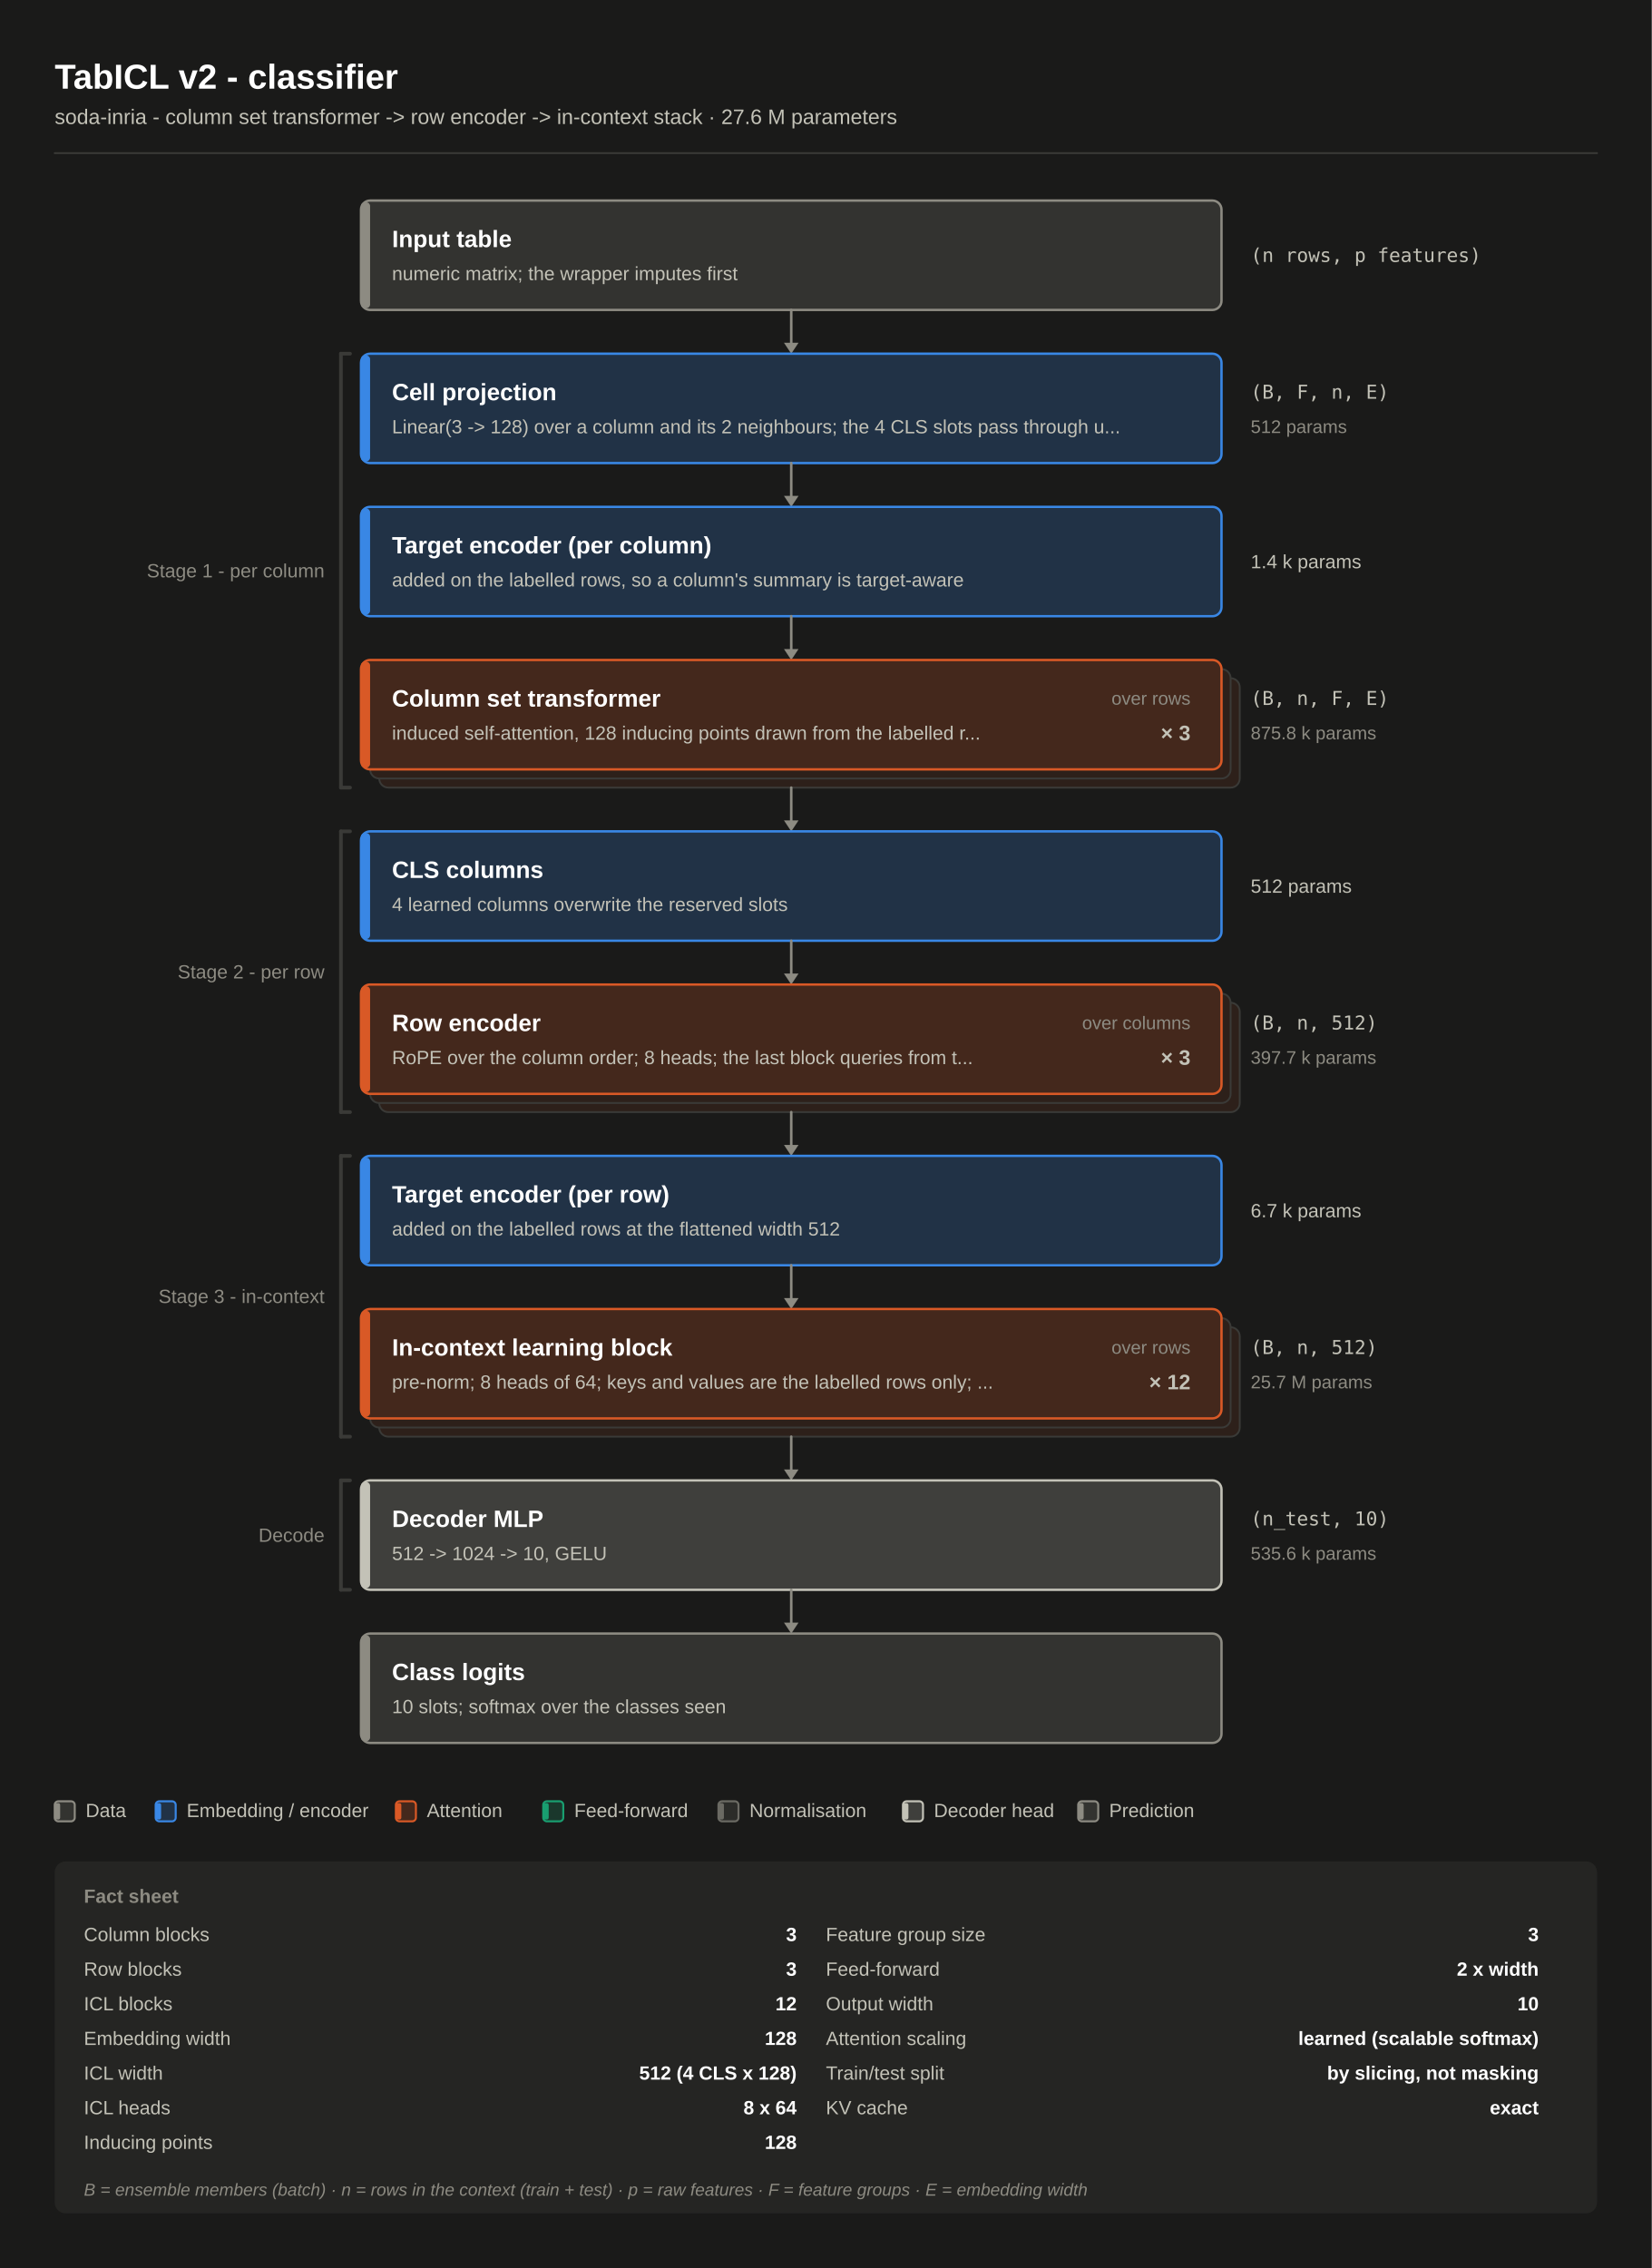
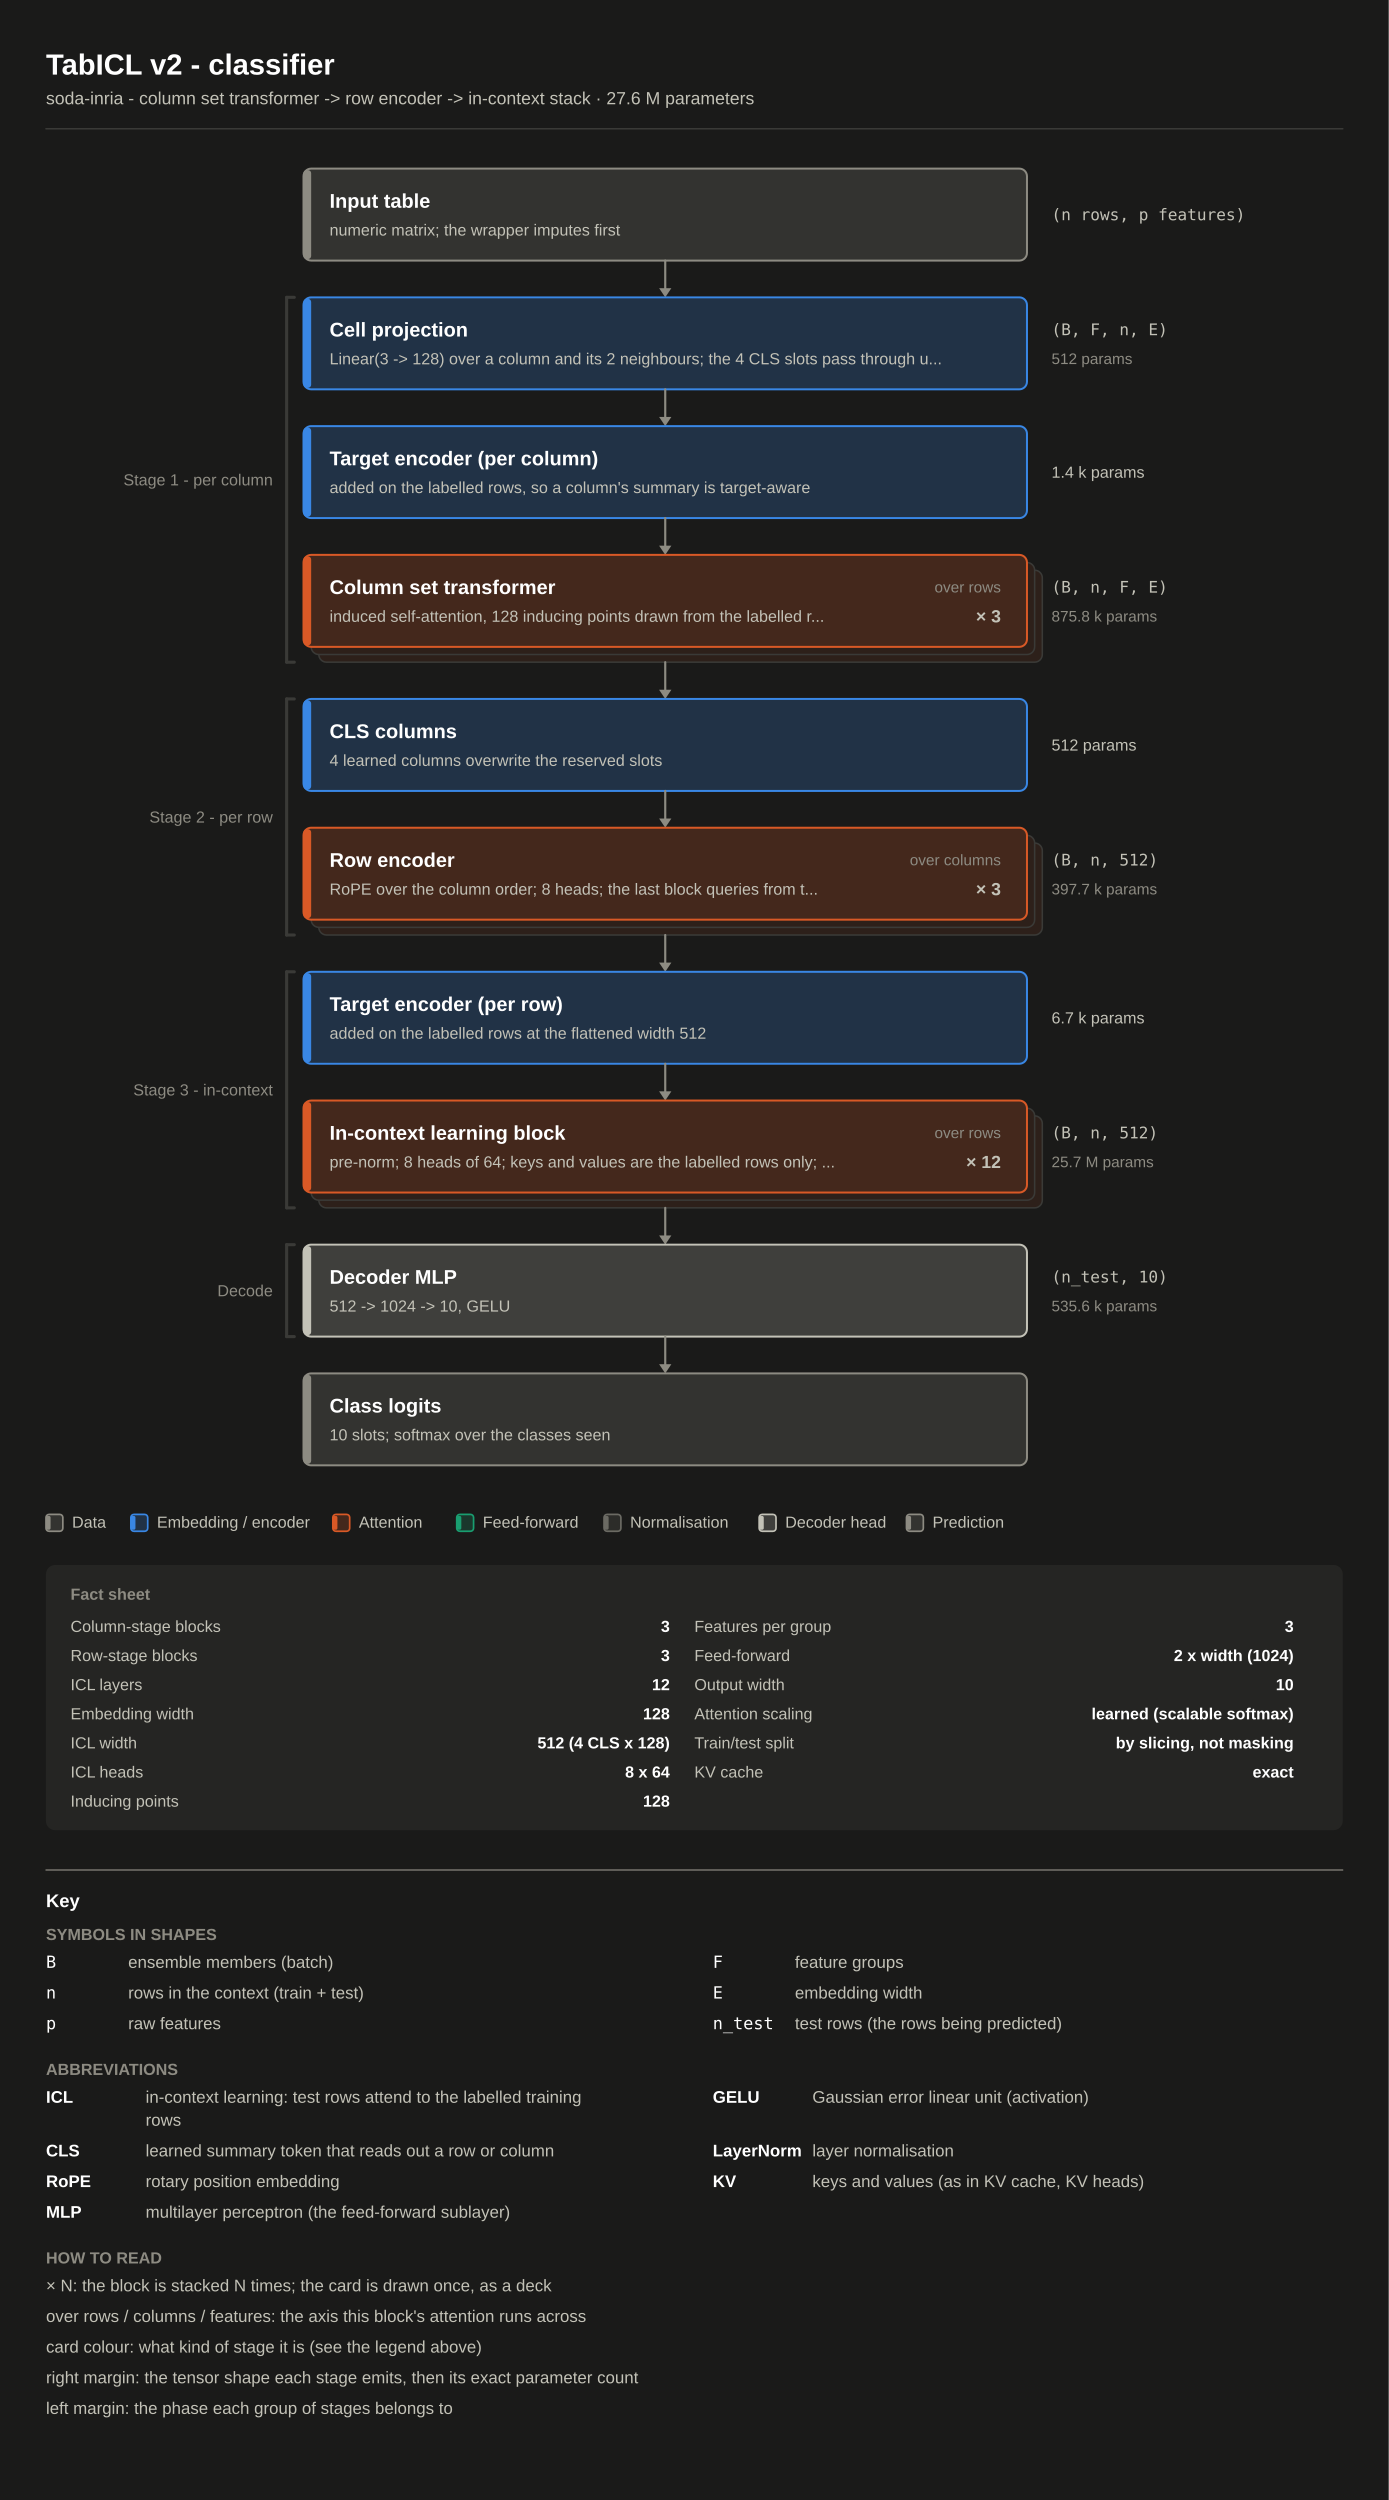
- <svg xmlns="http://www.w3.org/2000/svg" width="906" height="1244" viewBox="0 0 906 1244">
-   <rect width="906" height="1244" fill="#1a1a19" />
+ <svg xmlns="http://www.w3.org/2000/svg" width="906" height="1631" viewBox="0 0 906 1631">
+   <rect width="906" height="1631" fill="#1a1a19" />
  <text x="30" y="42" dy="0.35em" font-family="-apple-system, BlinkMacSystemFont, 'Segoe UI', 'Helvetica Neue', Arial, sans-serif" font-size="19px" font-weight="600" fill="#ffffff">TabICL v2 - classifier</text>
  <text x="30" y="64" dy="0.35em" font-family="-apple-system, BlinkMacSystemFont, 'Segoe UI', 'Helvetica Neue', Arial, sans-serif" font-size="11.5px" fill="#c3c2b7">soda-inria  -  column set transformer -&gt; row encoder -&gt; in-context stack  ·  27.6 M parameters</text>
  <line x1="30" y1="84" x2="876" y2="84" stroke="#3a3a37" stroke-width="1" stroke-linecap="round" />
  <rect x="198" y="110" width="472" height="60" rx="5" fill="#333330" stroke="#8d8b82" stroke-width="1.3" />
  <rect x="198" y="111" width="5" height="58" rx="2" fill="#8d8b82" />
  <text x="215" y="131" dy="0.35em" font-family="-apple-system, BlinkMacSystemFont, 'Segoe UI', 'Helvetica Neue', Arial, sans-serif" font-size="13px" font-weight="600" fill="#ffffff">Input table</text>
  <text x="215" y="150" dy="0.35em" font-family="-apple-system, BlinkMacSystemFont, 'Segoe UI', 'Helvetica Neue', Arial, sans-serif" font-size="10.5px" fill="#c3c2b7">numeric matrix; the wrapper imputes first</text>
  <text x="686" y="140" dy="0.35em" font-family="ui-monospace, SFMono-Regular, Menlo, Consolas, monospace" font-size="10.5px" fill="#c3c2b7">(n rows, p features)</text>
  <line x1="434" y1="170" x2="434" y2="189" stroke="#8d8b82" stroke-width="1.4" stroke-linecap="round" />
  <polygon points="430,188 438,188 434,194" fill="#8d8b82" />
  <rect x="198" y="194" width="472" height="60" rx="5" fill="#213246" stroke="#3987e5" stroke-width="1.3" />
  <rect x="198" y="195" width="5" height="58" rx="2" fill="#3987e5" />
  <text x="215" y="215" dy="0.35em" font-family="-apple-system, BlinkMacSystemFont, 'Segoe UI', 'Helvetica Neue', Arial, sans-serif" font-size="13px" font-weight="600" fill="#ffffff">Cell projection</text>
  <text x="215" y="234" dy="0.35em" font-family="-apple-system, BlinkMacSystemFont, 'Segoe UI', 'Helvetica Neue', Arial, sans-serif" font-size="10.5px" fill="#c3c2b7">Linear(3 -&gt; 128) over a column and its 2 neighbours; the 4 CLS slots pass through u...</text>
  <text x="686" y="215" dy="0.35em" font-family="ui-monospace, SFMono-Regular, Menlo, Consolas, monospace" font-size="10.5px" fill="#c3c2b7">(B, F, n, E)</text>
  <text x="686" y="234" dy="0.35em" font-family="-apple-system, BlinkMacSystemFont, 'Segoe UI', 'Helvetica Neue', Arial, sans-serif" font-size="10px" fill="#8d8b82">512 params</text>
  <line x1="434" y1="254" x2="434" y2="273" stroke="#8d8b82" stroke-width="1.4" stroke-linecap="round" />
  <polygon points="430,272 438,272 434,278" fill="#8d8b82" />
  <rect x="198" y="278" width="472" height="60" rx="5" fill="#213246" stroke="#3987e5" stroke-width="1.3" />
  <rect x="198" y="279" width="5" height="58" rx="2" fill="#3987e5" />
  <text x="215" y="299" dy="0.35em" font-family="-apple-system, BlinkMacSystemFont, 'Segoe UI', 'Helvetica Neue', Arial, sans-serif" font-size="13px" font-weight="600" fill="#ffffff">Target encoder (per column)</text>
  <text x="215" y="318" dy="0.35em" font-family="-apple-system, BlinkMacSystemFont, 'Segoe UI', 'Helvetica Neue', Arial, sans-serif" font-size="10.5px" fill="#c3c2b7">added on the labelled rows, so a column's summary is target-aware</text>
  <text x="686" y="308" dy="0.35em" font-family="-apple-system, BlinkMacSystemFont, 'Segoe UI', 'Helvetica Neue', Arial, sans-serif" font-size="10.5px" fill="#c3c2b7">1.4 k params</text>
  <line x1="434" y1="338" x2="434" y2="357" stroke="#8d8b82" stroke-width="1.4" stroke-linecap="round" />
  <polygon points="430,356 438,356 434,362" fill="#8d8b82" />
  <rect x="208" y="372" width="472" height="60" rx="5" fill="#2D201A" stroke="#3a3a37" stroke-width="1" />
  <rect x="203" y="367" width="472" height="60" rx="5" fill="#2D201A" stroke="#3a3a37" stroke-width="1" />
  <rect x="198" y="362" width="472" height="60" rx="5" fill="#44281C" stroke="#d95926" stroke-width="1.3" />
  <rect x="198" y="363" width="5" height="58" rx="2" fill="#d95926" />
  <text x="215" y="383" dy="0.35em" font-family="-apple-system, BlinkMacSystemFont, 'Segoe UI', 'Helvetica Neue', Arial, sans-serif" font-size="13px" font-weight="600" fill="#ffffff">Column set transformer</text>
  <text x="215" y="402" dy="0.35em" font-family="-apple-system, BlinkMacSystemFont, 'Segoe UI', 'Helvetica Neue', Arial, sans-serif" font-size="10.5px" fill="#c3c2b7">induced self-attention, 128 inducing points drawn from the labelled r...</text>
  <text x="653" y="383" dy="0.35em" font-family="-apple-system, BlinkMacSystemFont, 'Segoe UI', 'Helvetica Neue', Arial, sans-serif" font-size="10px" text-anchor="end" fill="#8d8b82">over rows</text>
  <text x="653" y="402" dy="0.35em" font-family="-apple-system, BlinkMacSystemFont, 'Segoe UI', 'Helvetica Neue', Arial, sans-serif" font-size="11.5px" font-weight="600" text-anchor="end" fill="#c3c2b7">× 3</text>
  <text x="686" y="383" dy="0.35em" font-family="ui-monospace, SFMono-Regular, Menlo, Consolas, monospace" font-size="10.5px" fill="#c3c2b7">(B, n, F, E)</text>
  <text x="686" y="402" dy="0.35em" font-family="-apple-system, BlinkMacSystemFont, 'Segoe UI', 'Helvetica Neue', Arial, sans-serif" font-size="10px" fill="#8d8b82">875.8 k params</text>
  <line x1="434" y1="432" x2="434" y2="451" stroke="#8d8b82" stroke-width="1.4" stroke-linecap="round" />
  <polygon points="430,450 438,450 434,456" fill="#8d8b82" />
  <rect x="198" y="456" width="472" height="60" rx="5" fill="#213246" stroke="#3987e5" stroke-width="1.3" />
  <rect x="198" y="457" width="5" height="58" rx="2" fill="#3987e5" />
  <text x="215" y="477" dy="0.35em" font-family="-apple-system, BlinkMacSystemFont, 'Segoe UI', 'Helvetica Neue', Arial, sans-serif" font-size="13px" font-weight="600" fill="#ffffff">CLS columns</text>
  <text x="215" y="496" dy="0.35em" font-family="-apple-system, BlinkMacSystemFont, 'Segoe UI', 'Helvetica Neue', Arial, sans-serif" font-size="10.5px" fill="#c3c2b7">4 learned columns overwrite the reserved slots</text>
  <text x="686" y="486" dy="0.35em" font-family="-apple-system, BlinkMacSystemFont, 'Segoe UI', 'Helvetica Neue', Arial, sans-serif" font-size="10.5px" fill="#c3c2b7">512 params</text>
  <line x1="434" y1="516" x2="434" y2="535" stroke="#8d8b82" stroke-width="1.4" stroke-linecap="round" />
  <polygon points="430,534 438,534 434,540" fill="#8d8b82" />
  <rect x="208" y="550" width="472" height="60" rx="5" fill="#2D201A" stroke="#3a3a37" stroke-width="1" />
  <rect x="203" y="545" width="472" height="60" rx="5" fill="#2D201A" stroke="#3a3a37" stroke-width="1" />
  <rect x="198" y="540" width="472" height="60" rx="5" fill="#44281C" stroke="#d95926" stroke-width="1.3" />
  <rect x="198" y="541" width="5" height="58" rx="2" fill="#d95926" />
  <text x="215" y="561" dy="0.35em" font-family="-apple-system, BlinkMacSystemFont, 'Segoe UI', 'Helvetica Neue', Arial, sans-serif" font-size="13px" font-weight="600" fill="#ffffff">Row encoder</text>
  <text x="215" y="580" dy="0.35em" font-family="-apple-system, BlinkMacSystemFont, 'Segoe UI', 'Helvetica Neue', Arial, sans-serif" font-size="10.5px" fill="#c3c2b7">RoPE over the column order; 8 heads; the last block queries from t...</text>
  <text x="653" y="561" dy="0.35em" font-family="-apple-system, BlinkMacSystemFont, 'Segoe UI', 'Helvetica Neue', Arial, sans-serif" font-size="10px" text-anchor="end" fill="#8d8b82">over columns</text>
  <text x="653" y="580" dy="0.35em" font-family="-apple-system, BlinkMacSystemFont, 'Segoe UI', 'Helvetica Neue', Arial, sans-serif" font-size="11.5px" font-weight="600" text-anchor="end" fill="#c3c2b7">× 3</text>
  <text x="686" y="561" dy="0.35em" font-family="ui-monospace, SFMono-Regular, Menlo, Consolas, monospace" font-size="10.5px" fill="#c3c2b7">(B, n, 512)</text>
  <text x="686" y="580" dy="0.35em" font-family="-apple-system, BlinkMacSystemFont, 'Segoe UI', 'Helvetica Neue', Arial, sans-serif" font-size="10px" fill="#8d8b82">397.7 k params</text>
  <line x1="434" y1="610" x2="434" y2="629" stroke="#8d8b82" stroke-width="1.4" stroke-linecap="round" />
  <polygon points="430,628 438,628 434,634" fill="#8d8b82" />
  <rect x="198" y="634" width="472" height="60" rx="5" fill="#213246" stroke="#3987e5" stroke-width="1.3" />
  <rect x="198" y="635" width="5" height="58" rx="2" fill="#3987e5" />
  <text x="215" y="655" dy="0.35em" font-family="-apple-system, BlinkMacSystemFont, 'Segoe UI', 'Helvetica Neue', Arial, sans-serif" font-size="13px" font-weight="600" fill="#ffffff">Target encoder (per row)</text>
  <text x="215" y="674" dy="0.35em" font-family="-apple-system, BlinkMacSystemFont, 'Segoe UI', 'Helvetica Neue', Arial, sans-serif" font-size="10.5px" fill="#c3c2b7">added on the labelled rows at the flattened width 512</text>
  <text x="686" y="664" dy="0.35em" font-family="-apple-system, BlinkMacSystemFont, 'Segoe UI', 'Helvetica Neue', Arial, sans-serif" font-size="10.5px" fill="#c3c2b7">6.7 k params</text>
  <line x1="434" y1="694" x2="434" y2="713" stroke="#8d8b82" stroke-width="1.4" stroke-linecap="round" />
  <polygon points="430,712 438,712 434,718" fill="#8d8b82" />
  <rect x="208" y="728" width="472" height="60" rx="5" fill="#2D201A" stroke="#3a3a37" stroke-width="1" />
  <rect x="203" y="723" width="472" height="60" rx="5" fill="#2D201A" stroke="#3a3a37" stroke-width="1" />
  <rect x="198" y="718" width="472" height="60" rx="5" fill="#44281C" stroke="#d95926" stroke-width="1.3" />
  <rect x="198" y="719" width="5" height="58" rx="2" fill="#d95926" />
  <text x="215" y="739" dy="0.35em" font-family="-apple-system, BlinkMacSystemFont, 'Segoe UI', 'Helvetica Neue', Arial, sans-serif" font-size="13px" font-weight="600" fill="#ffffff">In-context learning block</text>
  <text x="215" y="758" dy="0.35em" font-family="-apple-system, BlinkMacSystemFont, 'Segoe UI', 'Helvetica Neue', Arial, sans-serif" font-size="10.5px" fill="#c3c2b7">pre-norm; 8 heads of 64; keys and values are the labelled rows only; ...</text>
  <text x="653" y="739" dy="0.35em" font-family="-apple-system, BlinkMacSystemFont, 'Segoe UI', 'Helvetica Neue', Arial, sans-serif" font-size="10px" text-anchor="end" fill="#8d8b82">over rows</text>
  <text x="653" y="758" dy="0.35em" font-family="-apple-system, BlinkMacSystemFont, 'Segoe UI', 'Helvetica Neue', Arial, sans-serif" font-size="11.5px" font-weight="600" text-anchor="end" fill="#c3c2b7">× 12</text>
  <text x="686" y="739" dy="0.35em" font-family="ui-monospace, SFMono-Regular, Menlo, Consolas, monospace" font-size="10.5px" fill="#c3c2b7">(B, n, 512)</text>
  <text x="686" y="758" dy="0.35em" font-family="-apple-system, BlinkMacSystemFont, 'Segoe UI', 'Helvetica Neue', Arial, sans-serif" font-size="10px" fill="#8d8b82">25.7 M params</text>
  <line x1="434" y1="788" x2="434" y2="807" stroke="#8d8b82" stroke-width="1.4" stroke-linecap="round" />
  <polygon points="430,806 438,806 434,812" fill="#8d8b82" />
  <rect x="198" y="812" width="472" height="60" rx="5" fill="#3F3F3C" stroke="#c3c2b7" stroke-width="1.3" />
  <rect x="198" y="813" width="5" height="58" rx="2" fill="#c3c2b7" />
  <text x="215" y="833" dy="0.35em" font-family="-apple-system, BlinkMacSystemFont, 'Segoe UI', 'Helvetica Neue', Arial, sans-serif" font-size="13px" font-weight="600" fill="#ffffff">Decoder MLP</text>
  <text x="215" y="852" dy="0.35em" font-family="-apple-system, BlinkMacSystemFont, 'Segoe UI', 'Helvetica Neue', Arial, sans-serif" font-size="10.5px" fill="#c3c2b7">512 -&gt; 1024 -&gt; 10, GELU</text>
  <text x="686" y="833" dy="0.35em" font-family="ui-monospace, SFMono-Regular, Menlo, Consolas, monospace" font-size="10.5px" fill="#c3c2b7">(n_test, 10)</text>
  <text x="686" y="852" dy="0.35em" font-family="-apple-system, BlinkMacSystemFont, 'Segoe UI', 'Helvetica Neue', Arial, sans-serif" font-size="10px" fill="#8d8b82">535.6 k params</text>
  <line x1="434" y1="872" x2="434" y2="891" stroke="#8d8b82" stroke-width="1.4" stroke-linecap="round" />
  <polygon points="430,890 438,890 434,896" fill="#8d8b82" />
  <rect x="198" y="896" width="472" height="60" rx="5" fill="#333330" stroke="#8d8b82" stroke-width="1.3" />
  <rect x="198" y="897" width="5" height="58" rx="2" fill="#8d8b82" />
  <text x="215" y="917" dy="0.35em" font-family="-apple-system, BlinkMacSystemFont, 'Segoe UI', 'Helvetica Neue', Arial, sans-serif" font-size="13px" font-weight="600" fill="#ffffff">Class logits</text>
  <text x="215" y="936" dy="0.35em" font-family="-apple-system, BlinkMacSystemFont, 'Segoe UI', 'Helvetica Neue', Arial, sans-serif" font-size="10.5px" fill="#c3c2b7">10 slots; softmax over the classes seen</text>
  <line x1="187" y1="194" x2="187" y2="432" stroke="#3a3a37" stroke-width="2" stroke-linecap="round" />
  <line x1="187" y1="194" x2="192" y2="194" stroke="#3a3a37" stroke-width="2" stroke-linecap="round" />
  <line x1="187" y1="432" x2="192" y2="432" stroke="#3a3a37" stroke-width="2" stroke-linecap="round" />
  <text x="178" y="313" dy="0.35em" font-family="-apple-system, BlinkMacSystemFont, 'Segoe UI', 'Helvetica Neue', Arial, sans-serif" font-size="10.5px" text-anchor="end" fill="#8d8b82">Stage 1 - per column</text>
  <line x1="187" y1="456" x2="187" y2="610" stroke="#3a3a37" stroke-width="2" stroke-linecap="round" />
  <line x1="187" y1="456" x2="192" y2="456" stroke="#3a3a37" stroke-width="2" stroke-linecap="round" />
  <line x1="187" y1="610" x2="192" y2="610" stroke="#3a3a37" stroke-width="2" stroke-linecap="round" />
  <text x="178" y="533" dy="0.35em" font-family="-apple-system, BlinkMacSystemFont, 'Segoe UI', 'Helvetica Neue', Arial, sans-serif" font-size="10.5px" text-anchor="end" fill="#8d8b82">Stage 2 - per row</text>
  <line x1="187" y1="634" x2="187" y2="788" stroke="#3a3a37" stroke-width="2" stroke-linecap="round" />
  <line x1="187" y1="634" x2="192" y2="634" stroke="#3a3a37" stroke-width="2" stroke-linecap="round" />
  <line x1="187" y1="788" x2="192" y2="788" stroke="#3a3a37" stroke-width="2" stroke-linecap="round" />
  <text x="178" y="711" dy="0.35em" font-family="-apple-system, BlinkMacSystemFont, 'Segoe UI', 'Helvetica Neue', Arial, sans-serif" font-size="10.5px" text-anchor="end" fill="#8d8b82">Stage 3 - in-context</text>
  <line x1="187" y1="812" x2="187" y2="872" stroke="#3a3a37" stroke-width="2" stroke-linecap="round" />
  <line x1="187" y1="812" x2="192" y2="812" stroke="#3a3a37" stroke-width="2" stroke-linecap="round" />
  <line x1="187" y1="872" x2="192" y2="872" stroke="#3a3a37" stroke-width="2" stroke-linecap="round" />
  <text x="178" y="842" dy="0.35em" font-family="-apple-system, BlinkMacSystemFont, 'Segoe UI', 'Helvetica Neue', Arial, sans-serif" font-size="10.5px" text-anchor="end" fill="#8d8b82">Decode</text>
  <rect x="30" y="988" width="11" height="11" rx="2" fill="#333330" stroke="#8d8b82" stroke-width="1.1" />
  <rect x="30" y="989" width="3" height="9" rx="1" fill="#8d8b82" />
  <text x="47" y="993" dy="0.35em" font-family="-apple-system, BlinkMacSystemFont, 'Segoe UI', 'Helvetica Neue', Arial, sans-serif" font-size="10.5px" fill="#c3c2b7">Data</text>
  <rect x="85.37" y="988" width="11" height="11" rx="2" fill="#213246" stroke="#3987e5" stroke-width="1.1" />
  <rect x="85.37" y="989" width="3" height="9" rx="1" fill="#3987e5" />
  <text x="102.37" y="993" dy="0.35em" font-family="-apple-system, BlinkMacSystemFont, 'Segoe UI', 'Helvetica Neue', Arial, sans-serif" font-size="10.5px" fill="#c3c2b7">Embedding / encoder</text>
  <rect x="217.13" y="988" width="11" height="11" rx="2" fill="#44281C" stroke="#d95926" stroke-width="1.1" />
  <rect x="217.13" y="989" width="3" height="9" rx="1" fill="#d95926" />
  <text x="234.13" y="993" dy="0.35em" font-family="-apple-system, BlinkMacSystemFont, 'Segoe UI', 'Helvetica Neue', Arial, sans-serif" font-size="10.5px" fill="#c3c2b7">Attention</text>
  <rect x="297.96" y="988" width="11" height="11" rx="2" fill="#1A372C" stroke="#199e70" stroke-width="1.1" />
  <rect x="297.96" y="989" width="3" height="9" rx="1" fill="#199e70" />
  <text x="314.96" y="993" dy="0.35em" font-family="-apple-system, BlinkMacSystemFont, 'Segoe UI', 'Helvetica Neue', Arial, sans-serif" font-size="10.5px" fill="#c3c2b7">Feed-forward</text>
  <rect x="394.07" y="988" width="11" height="11" rx="2" fill="#2C2C29" stroke="#6b6a63" stroke-width="1.1" />
  <rect x="394.07" y="989" width="3" height="9" rx="1" fill="#6b6a63" />
  <text x="411.07" y="993" dy="0.35em" font-family="-apple-system, BlinkMacSystemFont, 'Segoe UI', 'Helvetica Neue', Arial, sans-serif" font-size="10.5px" fill="#c3c2b7">Normalisation</text>
  <rect x="495.27" y="988" width="11" height="11" rx="2" fill="#3F3F3C" stroke="#c3c2b7" stroke-width="1.1" />
  <rect x="495.27" y="989" width="3" height="9" rx="1" fill="#c3c2b7" />
  <text x="512.27" y="993" dy="0.35em" font-family="-apple-system, BlinkMacSystemFont, 'Segoe UI', 'Helvetica Neue', Arial, sans-serif" font-size="10.5px" fill="#c3c2b7">Decoder head</text>
  <rect x="591.38" y="988" width="11" height="11" rx="2" fill="#333330" stroke="#8d8b82" stroke-width="1.1" />
  <rect x="591.38" y="989" width="3" height="9" rx="1" fill="#8d8b82" />
  <text x="608.38" y="993" dy="0.35em" font-family="-apple-system, BlinkMacSystemFont, 'Segoe UI', 'Helvetica Neue', Arial, sans-serif" font-size="10.5px" fill="#c3c2b7">Prediction</text>
-   <rect x="30" y="1021" width="846" height="193" rx="6" fill="#252523" />
+   <rect x="30" y="1021" width="846" height="173" rx="6" fill="#252523" />
  <text x="46" y="1040" dy="0.35em" font-family="-apple-system, BlinkMacSystemFont, 'Segoe UI', 'Helvetica Neue', Arial, sans-serif" font-size="10.5px" font-weight="600" fill="#8d8b82">Fact sheet</text>
-   <text x="46" y="1061" dy="0.35em" font-family="-apple-system, BlinkMacSystemFont, 'Segoe UI', 'Helvetica Neue', Arial, sans-serif" font-size="10.5px" fill="#c3c2b7">Column blocks</text>
+   <text x="46" y="1061" dy="0.35em" font-family="-apple-system, BlinkMacSystemFont, 'Segoe UI', 'Helvetica Neue', Arial, sans-serif" font-size="10.5px" fill="#c3c2b7">Column-stage blocks</text>
  <text x="437" y="1061" dy="0.35em" font-family="-apple-system, BlinkMacSystemFont, 'Segoe UI', 'Helvetica Neue', Arial, sans-serif" font-size="10.5px" font-weight="600" text-anchor="end" fill="#ffffff">3</text>
-   <text x="46" y="1080" dy="0.35em" font-family="-apple-system, BlinkMacSystemFont, 'Segoe UI', 'Helvetica Neue', Arial, sans-serif" font-size="10.5px" fill="#c3c2b7">Row blocks</text>
+   <text x="46" y="1080" dy="0.35em" font-family="-apple-system, BlinkMacSystemFont, 'Segoe UI', 'Helvetica Neue', Arial, sans-serif" font-size="10.5px" fill="#c3c2b7">Row-stage blocks</text>
  <text x="437" y="1080" dy="0.35em" font-family="-apple-system, BlinkMacSystemFont, 'Segoe UI', 'Helvetica Neue', Arial, sans-serif" font-size="10.5px" font-weight="600" text-anchor="end" fill="#ffffff">3</text>
-   <text x="46" y="1099" dy="0.35em" font-family="-apple-system, BlinkMacSystemFont, 'Segoe UI', 'Helvetica Neue', Arial, sans-serif" font-size="10.5px" fill="#c3c2b7">ICL blocks</text>
+   <text x="46" y="1099" dy="0.35em" font-family="-apple-system, BlinkMacSystemFont, 'Segoe UI', 'Helvetica Neue', Arial, sans-serif" font-size="10.5px" fill="#c3c2b7">ICL layers</text>
  <text x="437" y="1099" dy="0.35em" font-family="-apple-system, BlinkMacSystemFont, 'Segoe UI', 'Helvetica Neue', Arial, sans-serif" font-size="10.5px" font-weight="600" text-anchor="end" fill="#ffffff">12</text>
  <text x="46" y="1118" dy="0.35em" font-family="-apple-system, BlinkMacSystemFont, 'Segoe UI', 'Helvetica Neue', Arial, sans-serif" font-size="10.5px" fill="#c3c2b7">Embedding width</text>
  <text x="437" y="1118" dy="0.35em" font-family="-apple-system, BlinkMacSystemFont, 'Segoe UI', 'Helvetica Neue', Arial, sans-serif" font-size="10.5px" font-weight="600" text-anchor="end" fill="#ffffff">128</text>
  <text x="46" y="1137" dy="0.35em" font-family="-apple-system, BlinkMacSystemFont, 'Segoe UI', 'Helvetica Neue', Arial, sans-serif" font-size="10.5px" fill="#c3c2b7">ICL width</text>
  <text x="437" y="1137" dy="0.35em" font-family="-apple-system, BlinkMacSystemFont, 'Segoe UI', 'Helvetica Neue', Arial, sans-serif" font-size="10.5px" font-weight="600" text-anchor="end" fill="#ffffff">512 (4 CLS x 128)</text>
  <text x="46" y="1156" dy="0.35em" font-family="-apple-system, BlinkMacSystemFont, 'Segoe UI', 'Helvetica Neue', Arial, sans-serif" font-size="10.5px" fill="#c3c2b7">ICL heads</text>
  <text x="437" y="1156" dy="0.35em" font-family="-apple-system, BlinkMacSystemFont, 'Segoe UI', 'Helvetica Neue', Arial, sans-serif" font-size="10.5px" font-weight="600" text-anchor="end" fill="#ffffff">8 x 64</text>
  <text x="46" y="1175" dy="0.35em" font-family="-apple-system, BlinkMacSystemFont, 'Segoe UI', 'Helvetica Neue', Arial, sans-serif" font-size="10.5px" fill="#c3c2b7">Inducing points</text>
  <text x="437" y="1175" dy="0.35em" font-family="-apple-system, BlinkMacSystemFont, 'Segoe UI', 'Helvetica Neue', Arial, sans-serif" font-size="10.5px" font-weight="600" text-anchor="end" fill="#ffffff">128</text>
-   <text x="453" y="1061" dy="0.35em" font-family="-apple-system, BlinkMacSystemFont, 'Segoe UI', 'Helvetica Neue', Arial, sans-serif" font-size="10.5px" fill="#c3c2b7">Feature group size</text>
+   <text x="453" y="1061" dy="0.35em" font-family="-apple-system, BlinkMacSystemFont, 'Segoe UI', 'Helvetica Neue', Arial, sans-serif" font-size="10.5px" fill="#c3c2b7">Features per group</text>
  <text x="844" y="1061" dy="0.35em" font-family="-apple-system, BlinkMacSystemFont, 'Segoe UI', 'Helvetica Neue', Arial, sans-serif" font-size="10.5px" font-weight="600" text-anchor="end" fill="#ffffff">3</text>
  <text x="453" y="1080" dy="0.35em" font-family="-apple-system, BlinkMacSystemFont, 'Segoe UI', 'Helvetica Neue', Arial, sans-serif" font-size="10.5px" fill="#c3c2b7">Feed-forward</text>
-   <text x="844" y="1080" dy="0.35em" font-family="-apple-system, BlinkMacSystemFont, 'Segoe UI', 'Helvetica Neue', Arial, sans-serif" font-size="10.5px" font-weight="600" text-anchor="end" fill="#ffffff">2 x width</text>
+   <text x="844" y="1080" dy="0.35em" font-family="-apple-system, BlinkMacSystemFont, 'Segoe UI', 'Helvetica Neue', Arial, sans-serif" font-size="10.5px" font-weight="600" text-anchor="end" fill="#ffffff">2 x width (1024)</text>
  <text x="453" y="1099" dy="0.35em" font-family="-apple-system, BlinkMacSystemFont, 'Segoe UI', 'Helvetica Neue', Arial, sans-serif" font-size="10.5px" fill="#c3c2b7">Output width</text>
  <text x="844" y="1099" dy="0.35em" font-family="-apple-system, BlinkMacSystemFont, 'Segoe UI', 'Helvetica Neue', Arial, sans-serif" font-size="10.5px" font-weight="600" text-anchor="end" fill="#ffffff">10</text>
  <text x="453" y="1118" dy="0.35em" font-family="-apple-system, BlinkMacSystemFont, 'Segoe UI', 'Helvetica Neue', Arial, sans-serif" font-size="10.5px" fill="#c3c2b7">Attention scaling</text>
  <text x="844" y="1118" dy="0.35em" font-family="-apple-system, BlinkMacSystemFont, 'Segoe UI', 'Helvetica Neue', Arial, sans-serif" font-size="10.5px" font-weight="600" text-anchor="end" fill="#ffffff">learned (scalable softmax)</text>
  <text x="453" y="1137" dy="0.35em" font-family="-apple-system, BlinkMacSystemFont, 'Segoe UI', 'Helvetica Neue', Arial, sans-serif" font-size="10.5px" fill="#c3c2b7">Train/test split</text>
  <text x="844" y="1137" dy="0.35em" font-family="-apple-system, BlinkMacSystemFont, 'Segoe UI', 'Helvetica Neue', Arial, sans-serif" font-size="10.5px" font-weight="600" text-anchor="end" fill="#ffffff">by slicing, not masking</text>
  <text x="453" y="1156" dy="0.35em" font-family="-apple-system, BlinkMacSystemFont, 'Segoe UI', 'Helvetica Neue', Arial, sans-serif" font-size="10.5px" fill="#c3c2b7">KV cache</text>
  <text x="844" y="1156" dy="0.35em" font-family="-apple-system, BlinkMacSystemFont, 'Segoe UI', 'Helvetica Neue', Arial, sans-serif" font-size="10.5px" font-weight="600" text-anchor="end" fill="#ffffff">exact</text>
-   <text x="46" y="1201" dy="0.35em" font-family="-apple-system, BlinkMacSystemFont, 'Segoe UI', 'Helvetica Neue', Arial, sans-serif" font-size="9.5px" font-style="italic" fill="#8d8b82">B = ensemble members (batch)   ·   n = rows in the context (train + test)   ·   p = raw features   ·   F = feature groups   ·   E = embedding width</text>
+   <line x1="30" y1="1220" x2="876" y2="1220" stroke="#8d8b82" stroke-width="0.8" stroke-linecap="round" />
+   <text x="30" y="1240" dy="0.35em" font-family="-apple-system, BlinkMacSystemFont, 'Segoe UI', 'Helvetica Neue', Arial, sans-serif" font-size="12px" font-weight="600" fill="#ffffff">Key</text>
+   <text x="30" y="1262" dy="0.35em" font-family="-apple-system, BlinkMacSystemFont, 'Segoe UI', 'Helvetica Neue', Arial, sans-serif" font-size="10.5px" font-weight="600" fill="#8d8b82">SYMBOLS IN SHAPES</text>
+   <text x="30" y="1280" dy="0.35em" font-family="ui-monospace, SFMono-Regular, Menlo, Consolas, monospace" font-size="11px" fill="#ffffff">B</text>
+   <text x="83.6" y="1280" dy="0.35em" font-family="-apple-system, BlinkMacSystemFont, 'Segoe UI', 'Helvetica Neue', Arial, sans-serif" font-size="11px" fill="#c3c2b7">ensemble members (batch)</text>
+   <text x="30" y="1300" dy="0.35em" font-family="ui-monospace, SFMono-Regular, Menlo, Consolas, monospace" font-size="11px" fill="#ffffff">n</text>
+   <text x="83.6" y="1300" dy="0.35em" font-family="-apple-system, BlinkMacSystemFont, 'Segoe UI', 'Helvetica Neue', Arial, sans-serif" font-size="11px" fill="#c3c2b7">rows in the context (train + test)</text>
+   <text x="30" y="1320" dy="0.35em" font-family="ui-monospace, SFMono-Regular, Menlo, Consolas, monospace" font-size="11px" fill="#ffffff">p</text>
+   <text x="83.6" y="1320" dy="0.35em" font-family="-apple-system, BlinkMacSystemFont, 'Segoe UI', 'Helvetica Neue', Arial, sans-serif" font-size="11px" fill="#c3c2b7">raw features</text>
+   <text x="465" y="1280" dy="0.35em" font-family="ui-monospace, SFMono-Regular, Menlo, Consolas, monospace" font-size="11px" fill="#ffffff">F</text>
+   <text x="518.6" y="1280" dy="0.35em" font-family="-apple-system, BlinkMacSystemFont, 'Segoe UI', 'Helvetica Neue', Arial, sans-serif" font-size="11px" fill="#c3c2b7">feature groups</text>
+   <text x="465" y="1300" dy="0.35em" font-family="ui-monospace, SFMono-Regular, Menlo, Consolas, monospace" font-size="11px" fill="#ffffff">E</text>
+   <text x="518.6" y="1300" dy="0.35em" font-family="-apple-system, BlinkMacSystemFont, 'Segoe UI', 'Helvetica Neue', Arial, sans-serif" font-size="11px" fill="#c3c2b7">embedding width</text>
+   <text x="465" y="1320" dy="0.35em" font-family="ui-monospace, SFMono-Regular, Menlo, Consolas, monospace" font-size="11px" fill="#ffffff">n_test</text>
+   <text x="518.6" y="1320" dy="0.35em" font-family="-apple-system, BlinkMacSystemFont, 'Segoe UI', 'Helvetica Neue', Arial, sans-serif" font-size="11px" fill="#c3c2b7">test rows (the rows being predicted)</text>
+   <text x="30" y="1350" dy="0.35em" font-family="-apple-system, BlinkMacSystemFont, 'Segoe UI', 'Helvetica Neue', Arial, sans-serif" font-size="10.5px" font-weight="600" fill="#8d8b82">ABBREVIATIONS</text>
+   <text x="30" y="1368" dy="0.35em" font-family="-apple-system, BlinkMacSystemFont, 'Segoe UI', 'Helvetica Neue', Arial, sans-serif" font-size="11px" font-weight="600" fill="#ffffff">ICL</text>
+   <text x="94.98" y="1368" dy="0.35em" font-family="-apple-system, BlinkMacSystemFont, 'Segoe UI', 'Helvetica Neue', Arial, sans-serif" font-size="11px" fill="#c3c2b7">in-context learning: test rows attend to the labelled training</text>
+   <text x="94.98" y="1383" dy="0.35em" font-family="-apple-system, BlinkMacSystemFont, 'Segoe UI', 'Helvetica Neue', Arial, sans-serif" font-size="11px" fill="#c3c2b7">rows</text>
+   <text x="30" y="1403" dy="0.35em" font-family="-apple-system, BlinkMacSystemFont, 'Segoe UI', 'Helvetica Neue', Arial, sans-serif" font-size="11px" font-weight="600" fill="#ffffff">CLS</text>
+   <text x="94.98" y="1403" dy="0.35em" font-family="-apple-system, BlinkMacSystemFont, 'Segoe UI', 'Helvetica Neue', Arial, sans-serif" font-size="11px" fill="#c3c2b7">learned summary token that reads out a row or column</text>
+   <text x="30" y="1423" dy="0.35em" font-family="-apple-system, BlinkMacSystemFont, 'Segoe UI', 'Helvetica Neue', Arial, sans-serif" font-size="11px" font-weight="600" fill="#ffffff">RoPE</text>
+   <text x="94.98" y="1423" dy="0.35em" font-family="-apple-system, BlinkMacSystemFont, 'Segoe UI', 'Helvetica Neue', Arial, sans-serif" font-size="11px" fill="#c3c2b7">rotary position embedding</text>
+   <text x="30" y="1443" dy="0.35em" font-family="-apple-system, BlinkMacSystemFont, 'Segoe UI', 'Helvetica Neue', Arial, sans-serif" font-size="11px" font-weight="600" fill="#ffffff">MLP</text>
+   <text x="94.98" y="1443" dy="0.35em" font-family="-apple-system, BlinkMacSystemFont, 'Segoe UI', 'Helvetica Neue', Arial, sans-serif" font-size="11px" fill="#c3c2b7">multilayer perceptron (the feed-forward sublayer)</text>
+   <text x="465" y="1368" dy="0.35em" font-family="-apple-system, BlinkMacSystemFont, 'Segoe UI', 'Helvetica Neue', Arial, sans-serif" font-size="11px" font-weight="600" fill="#ffffff">GELU</text>
+   <text x="529.98" y="1368" dy="0.35em" font-family="-apple-system, BlinkMacSystemFont, 'Segoe UI', 'Helvetica Neue', Arial, sans-serif" font-size="11px" fill="#c3c2b7">Gaussian error linear unit (activation)</text>
+   <text x="465" y="1403" dy="0.35em" font-family="-apple-system, BlinkMacSystemFont, 'Segoe UI', 'Helvetica Neue', Arial, sans-serif" font-size="11px" font-weight="600" fill="#ffffff">LayerNorm</text>
+   <text x="529.98" y="1403" dy="0.35em" font-family="-apple-system, BlinkMacSystemFont, 'Segoe UI', 'Helvetica Neue', Arial, sans-serif" font-size="11px" fill="#c3c2b7">layer normalisation</text>
+   <text x="465" y="1423" dy="0.35em" font-family="-apple-system, BlinkMacSystemFont, 'Segoe UI', 'Helvetica Neue', Arial, sans-serif" font-size="11px" font-weight="600" fill="#ffffff">KV</text>
+   <text x="529.98" y="1423" dy="0.35em" font-family="-apple-system, BlinkMacSystemFont, 'Segoe UI', 'Helvetica Neue', Arial, sans-serif" font-size="11px" fill="#c3c2b7">keys and values (as in KV cache, KV heads)</text>
+   <text x="30" y="1473" dy="0.35em" font-family="-apple-system, BlinkMacSystemFont, 'Segoe UI', 'Helvetica Neue', Arial, sans-serif" font-size="10.5px" font-weight="600" fill="#8d8b82">HOW TO READ</text>
+   <text x="30" y="1491" dy="0.35em" font-family="-apple-system, BlinkMacSystemFont, 'Segoe UI', 'Helvetica Neue', Arial, sans-serif" font-size="11px" fill="#c3c2b7">× N: the block is stacked N times; the card is drawn once, as a deck</text>
+   <text x="30" y="1511" dy="0.35em" font-family="-apple-system, BlinkMacSystemFont, 'Segoe UI', 'Helvetica Neue', Arial, sans-serif" font-size="11px" fill="#c3c2b7">over rows / columns / features: the axis this block's attention runs across</text>
+   <text x="30" y="1531" dy="0.35em" font-family="-apple-system, BlinkMacSystemFont, 'Segoe UI', 'Helvetica Neue', Arial, sans-serif" font-size="11px" fill="#c3c2b7">card colour: what kind of stage it is (see the legend above)</text>
+   <text x="30" y="1551" dy="0.35em" font-family="-apple-system, BlinkMacSystemFont, 'Segoe UI', 'Helvetica Neue', Arial, sans-serif" font-size="11px" fill="#c3c2b7">right margin: the tensor shape each stage emits, then its exact parameter count</text>
+   <text x="30" y="1571" dy="0.35em" font-family="-apple-system, BlinkMacSystemFont, 'Segoe UI', 'Helvetica Neue', Arial, sans-serif" font-size="11px" fill="#c3c2b7">left margin: the phase each group of stages belongs to</text>
</svg>
